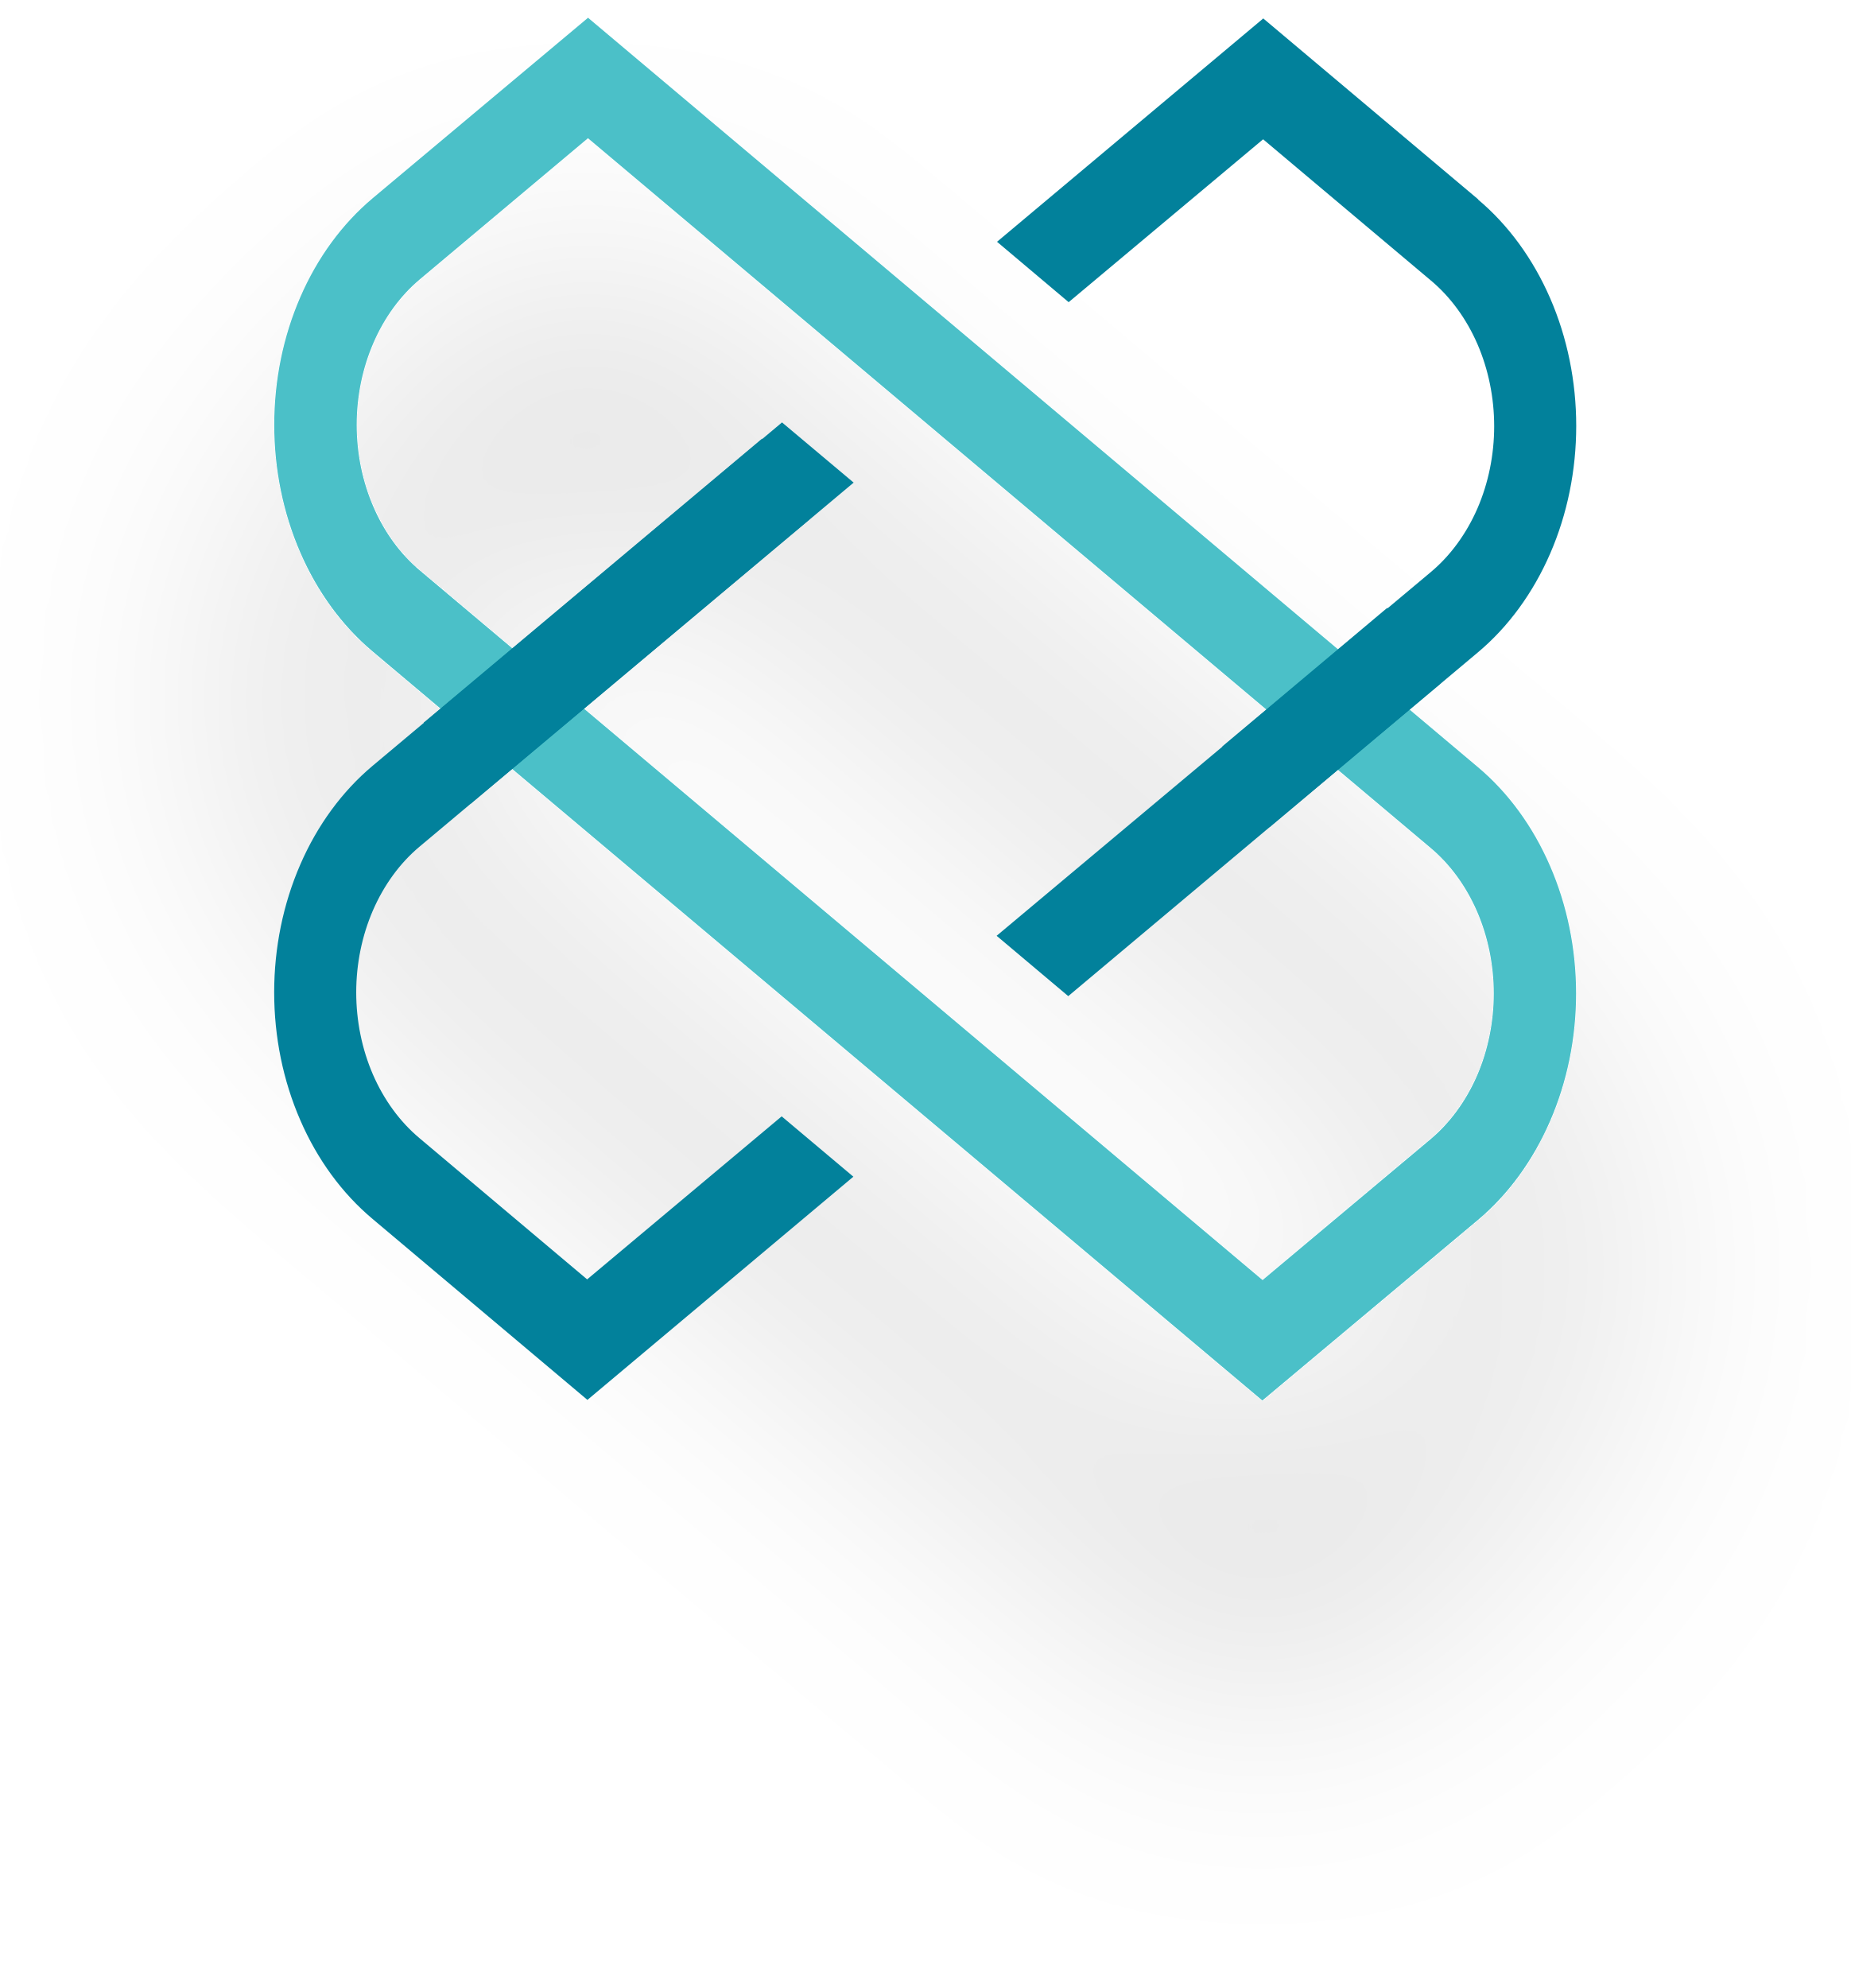
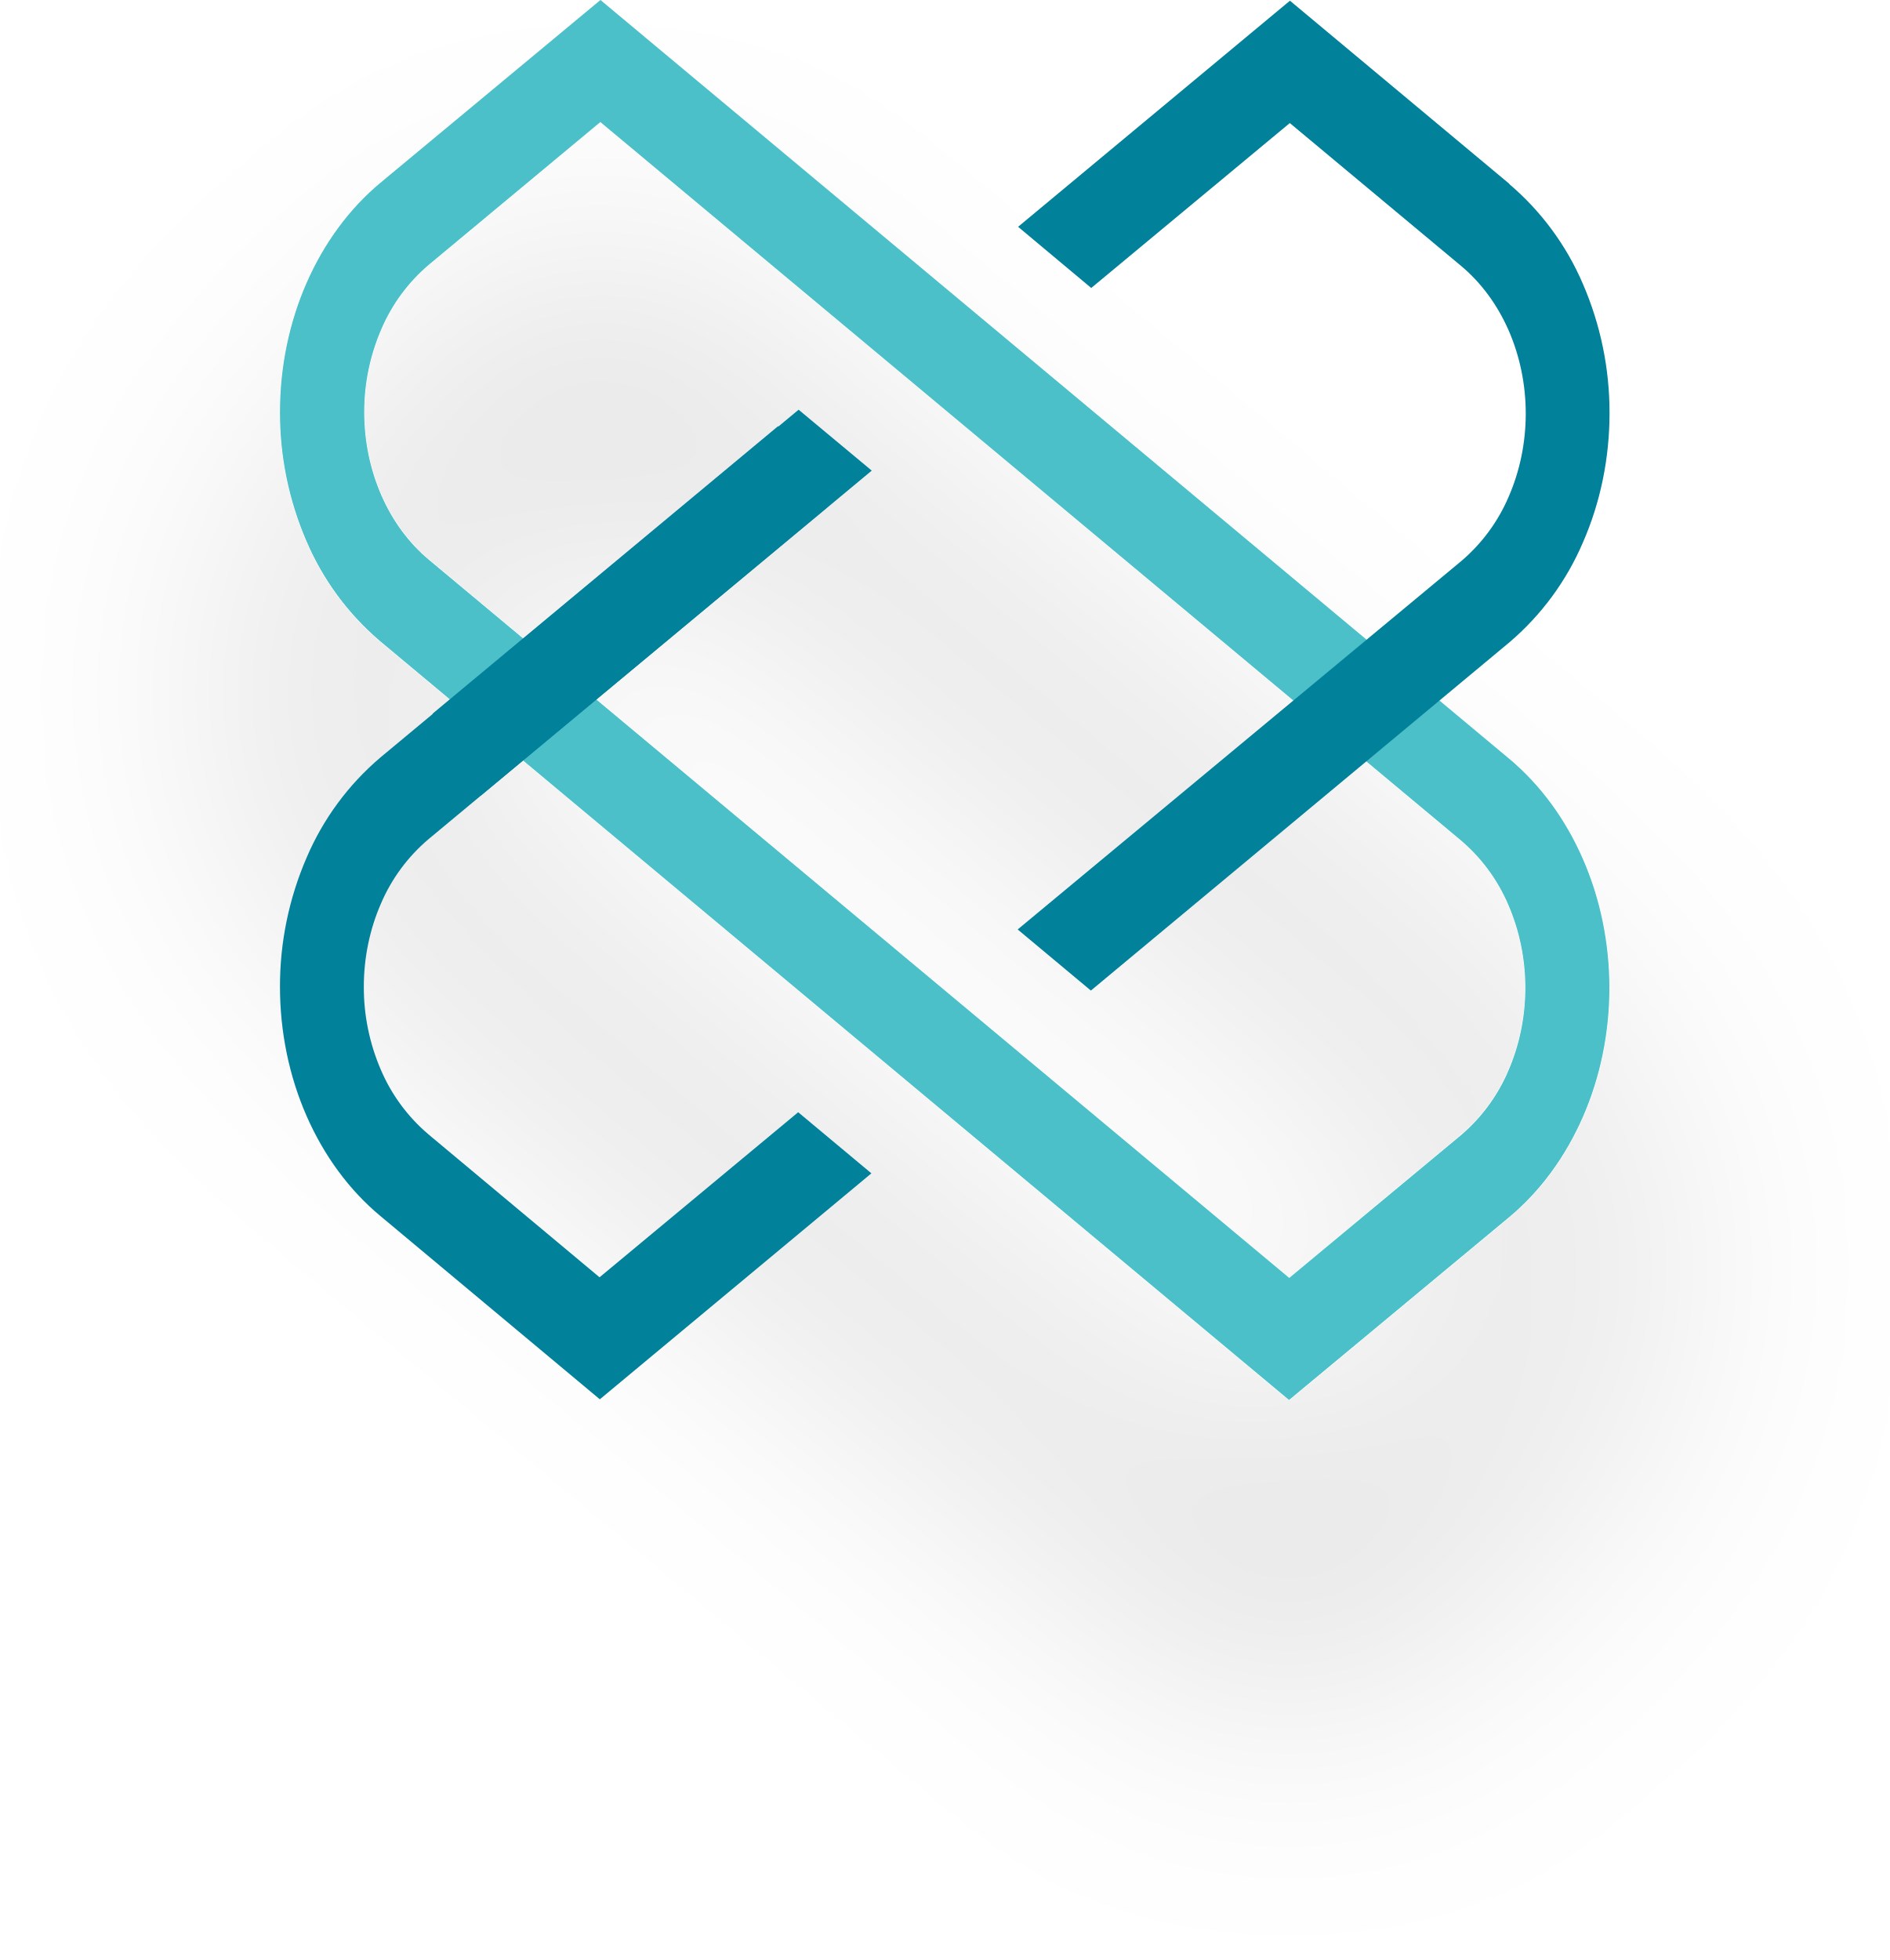
- <svg xmlns="http://www.w3.org/2000/svg" width="27" height="29" viewBox="0 0 27 29" fill="none">
-   <g filter="url(#filter0_d_99_1669)">
-     <path d="M18.417 20.43L5.434 9.501C4.992 9.129 4.63 8.634 4.381 8.059C4.131 7.484 4.001 6.845 4.001 6.197C4.001 5.549 4.131 4.91 4.381 4.335C4.63 3.76 4.992 3.266 5.434 2.894L8.579 0.259L21.561 11.19C22.004 11.562 22.365 12.057 22.614 12.632C22.864 13.207 22.994 13.845 22.994 14.493C22.994 15.142 22.864 15.78 22.614 16.355C22.365 16.93 22.004 17.425 21.561 17.797L18.417 20.43ZM8.578 2.016L6.127 4.073C5.842 4.312 5.609 4.63 5.449 5C5.288 5.37 5.204 5.781 5.204 6.198C5.204 6.615 5.288 7.026 5.449 7.396C5.609 7.766 5.842 8.084 6.127 8.323L18.42 18.673L20.871 16.618C21.156 16.378 21.388 16.06 21.549 15.691C21.709 15.321 21.793 14.91 21.793 14.493C21.793 14.076 21.709 13.665 21.549 13.295C21.388 12.925 21.156 12.607 20.871 12.368L8.578 2.016Z" fill="#4BC0C8" />
+ <svg xmlns="http://www.w3.org/2000/svg" width="27" height="28" fill="none">
+   <g filter="url(#prefix__prefix__filter0_d_134_1255)">
+     <path d="M18.417 20L5.435 9.163A3.872 3.872 0 014.38 7.734 4.62 4.62 0 014 5.888c0-.643.13-1.276.38-1.846.25-.57.61-1.06 1.054-1.43L8.579 0l12.982 10.838c.443.37.804.86 1.053 1.43.25.57.38 1.203.38 1.845 0 .643-.13 1.276-.38 1.847-.25.57-.61 1.06-1.053 1.429L18.417 20zM8.578 1.743L6.127 3.782a2.49 2.49 0 00-.678.919 2.97 2.97 0 00-.245 1.188c0 .413.084.82.245 1.187.16.367.393.682.678.92l12.293 10.26 2.451-2.037a2.49 2.49 0 00.678-.92c.16-.366.244-.774.244-1.187 0-.414-.084-.82-.244-1.188a2.49 2.49 0 00-.678-.92L8.578 1.744z" fill="#4BC0C8" />
  </g>
-   <path d="M8.566 18.663L6.119 16.602C5.834 16.363 5.602 16.045 5.441 15.675C5.281 15.305 5.197 14.894 5.197 14.477C5.197 14.06 5.281 13.649 5.441 13.28C5.602 12.91 5.834 12.591 6.119 12.352L12.454 7.04L11.409 6.162L5.434 11.173C4.991 11.545 4.629 12.039 4.38 12.614C4.13 13.189 4 13.828 4 14.476C4 15.125 4.13 15.763 4.38 16.338C4.629 16.914 4.991 17.408 5.434 17.78L8.57 20.421L12.45 17.165L11.404 16.285L8.566 18.663Z" fill="#02819B" />
-   <path d="M21.567 2.909L18.43 0.269L14.546 3.527L15.591 4.408L18.428 2.032L20.877 4.093C21.162 4.332 21.394 4.65 21.555 5.02C21.715 5.39 21.799 5.801 21.799 6.218C21.799 6.635 21.715 7.046 21.555 7.416C21.394 7.785 21.162 8.104 20.877 8.343L14.54 13.651L15.585 14.531L21.562 9.516C22.005 9.145 22.366 8.65 22.616 8.075C22.866 7.5 22.996 6.861 22.996 6.213C22.996 5.565 22.866 4.926 22.616 4.351C22.366 3.776 22.005 3.281 21.562 2.909H21.567Z" fill="#02819B" />
-   <path d="M20.238 8.868L17.834 10.888L18.521 12.067L21.015 9.972C20.754 9.61 20.496 9.24 20.238 8.868Z" fill="#02819B" />
-   <path d="M11.118 6.399L6.181 10.542L6.869 11.722L11.806 7.579L11.118 6.399Z" fill="#02819B" />
+   <path d="M8.566 18.247L6.12 16.204a2.492 2.492 0 01-.678-.92 2.973 2.973 0 01-.244-1.187c0-.413.084-.82.244-1.187a2.49 2.49 0 01.678-.92l6.335-5.267-1.045-.87-5.975 4.968a3.87 3.87 0 00-1.054 1.43A4.62 4.62 0 004 14.096c0 .642.13 1.276.38 1.846.25.57.61 1.06 1.054 1.429L8.57 19.99l3.88-3.228-1.046-.873-2.838 2.358zM21.567 2.628L18.43.01l-3.884 3.23 1.045.874 2.837-2.356 2.45 2.043c.284.238.516.553.677.92.16.367.244.774.244 1.187 0 .414-.084.821-.244 1.188a2.49 2.49 0 01-.678.92l-6.337 5.262 1.046.873 5.976-4.972a3.872 3.872 0 001.054-1.43c.25-.57.38-1.203.38-1.846a4.62 4.62 0 00-.38-1.846 3.872 3.872 0 00-1.054-1.429h.005z" fill="#02819B" />
+   <path d="M11.117 6.088L6.18 10.196l.689 1.17 4.937-4.108-.688-1.17z" fill="#02819B" />
  <defs>
-     <filter id="filter0_d_99_1669" x="0.001" y="0.259" width="26.993" height="28.172" filterUnits="userSpaceOnUse" color-interpolation-filters="sRGB">
+     <filter id="prefix__prefix__filter0_d_134_1255" x=".001" y="0" width="26.993" height="28" filterUnits="userSpaceOnUse" color-interpolation-filters="sRGB">
      <feFlood flood-opacity="0" result="BackgroundImageFix" />
-       <feColorMatrix in="SourceAlpha" type="matrix" values="0 0 0 0 0 0 0 0 0 0 0 0 0 0 0 0 0 0 127 0" result="hardAlpha" />
+       <feColorMatrix in="SourceAlpha" values="0 0 0 0 0 0 0 0 0 0 0 0 0 0 0 0 0 0 127 0" result="hardAlpha" />
      <feOffset dy="4" />
      <feGaussianBlur stdDeviation="2" />
      <feComposite in2="hardAlpha" operator="out" />
-       <feColorMatrix type="matrix" values="0 0 0 0 0 0 0 0 0 0 0 0 0 0 0 0 0 0 0.25 0" />
-       <feBlend mode="normal" in2="BackgroundImageFix" result="effect1_dropShadow_99_1669" />
-       <feBlend mode="normal" in="SourceGraphic" in2="effect1_dropShadow_99_1669" result="shape" />
+       <feColorMatrix values="0 0 0 0 0 0 0 0 0 0 0 0 0 0 0 0 0 0 0.25 0" />
+       <feBlend in2="BackgroundImageFix" result="effect1_dropShadow_134_1255" />
+       <feBlend in="SourceGraphic" in2="effect1_dropShadow_134_1255" result="shape" />
    </filter>
  </defs>
</svg>
